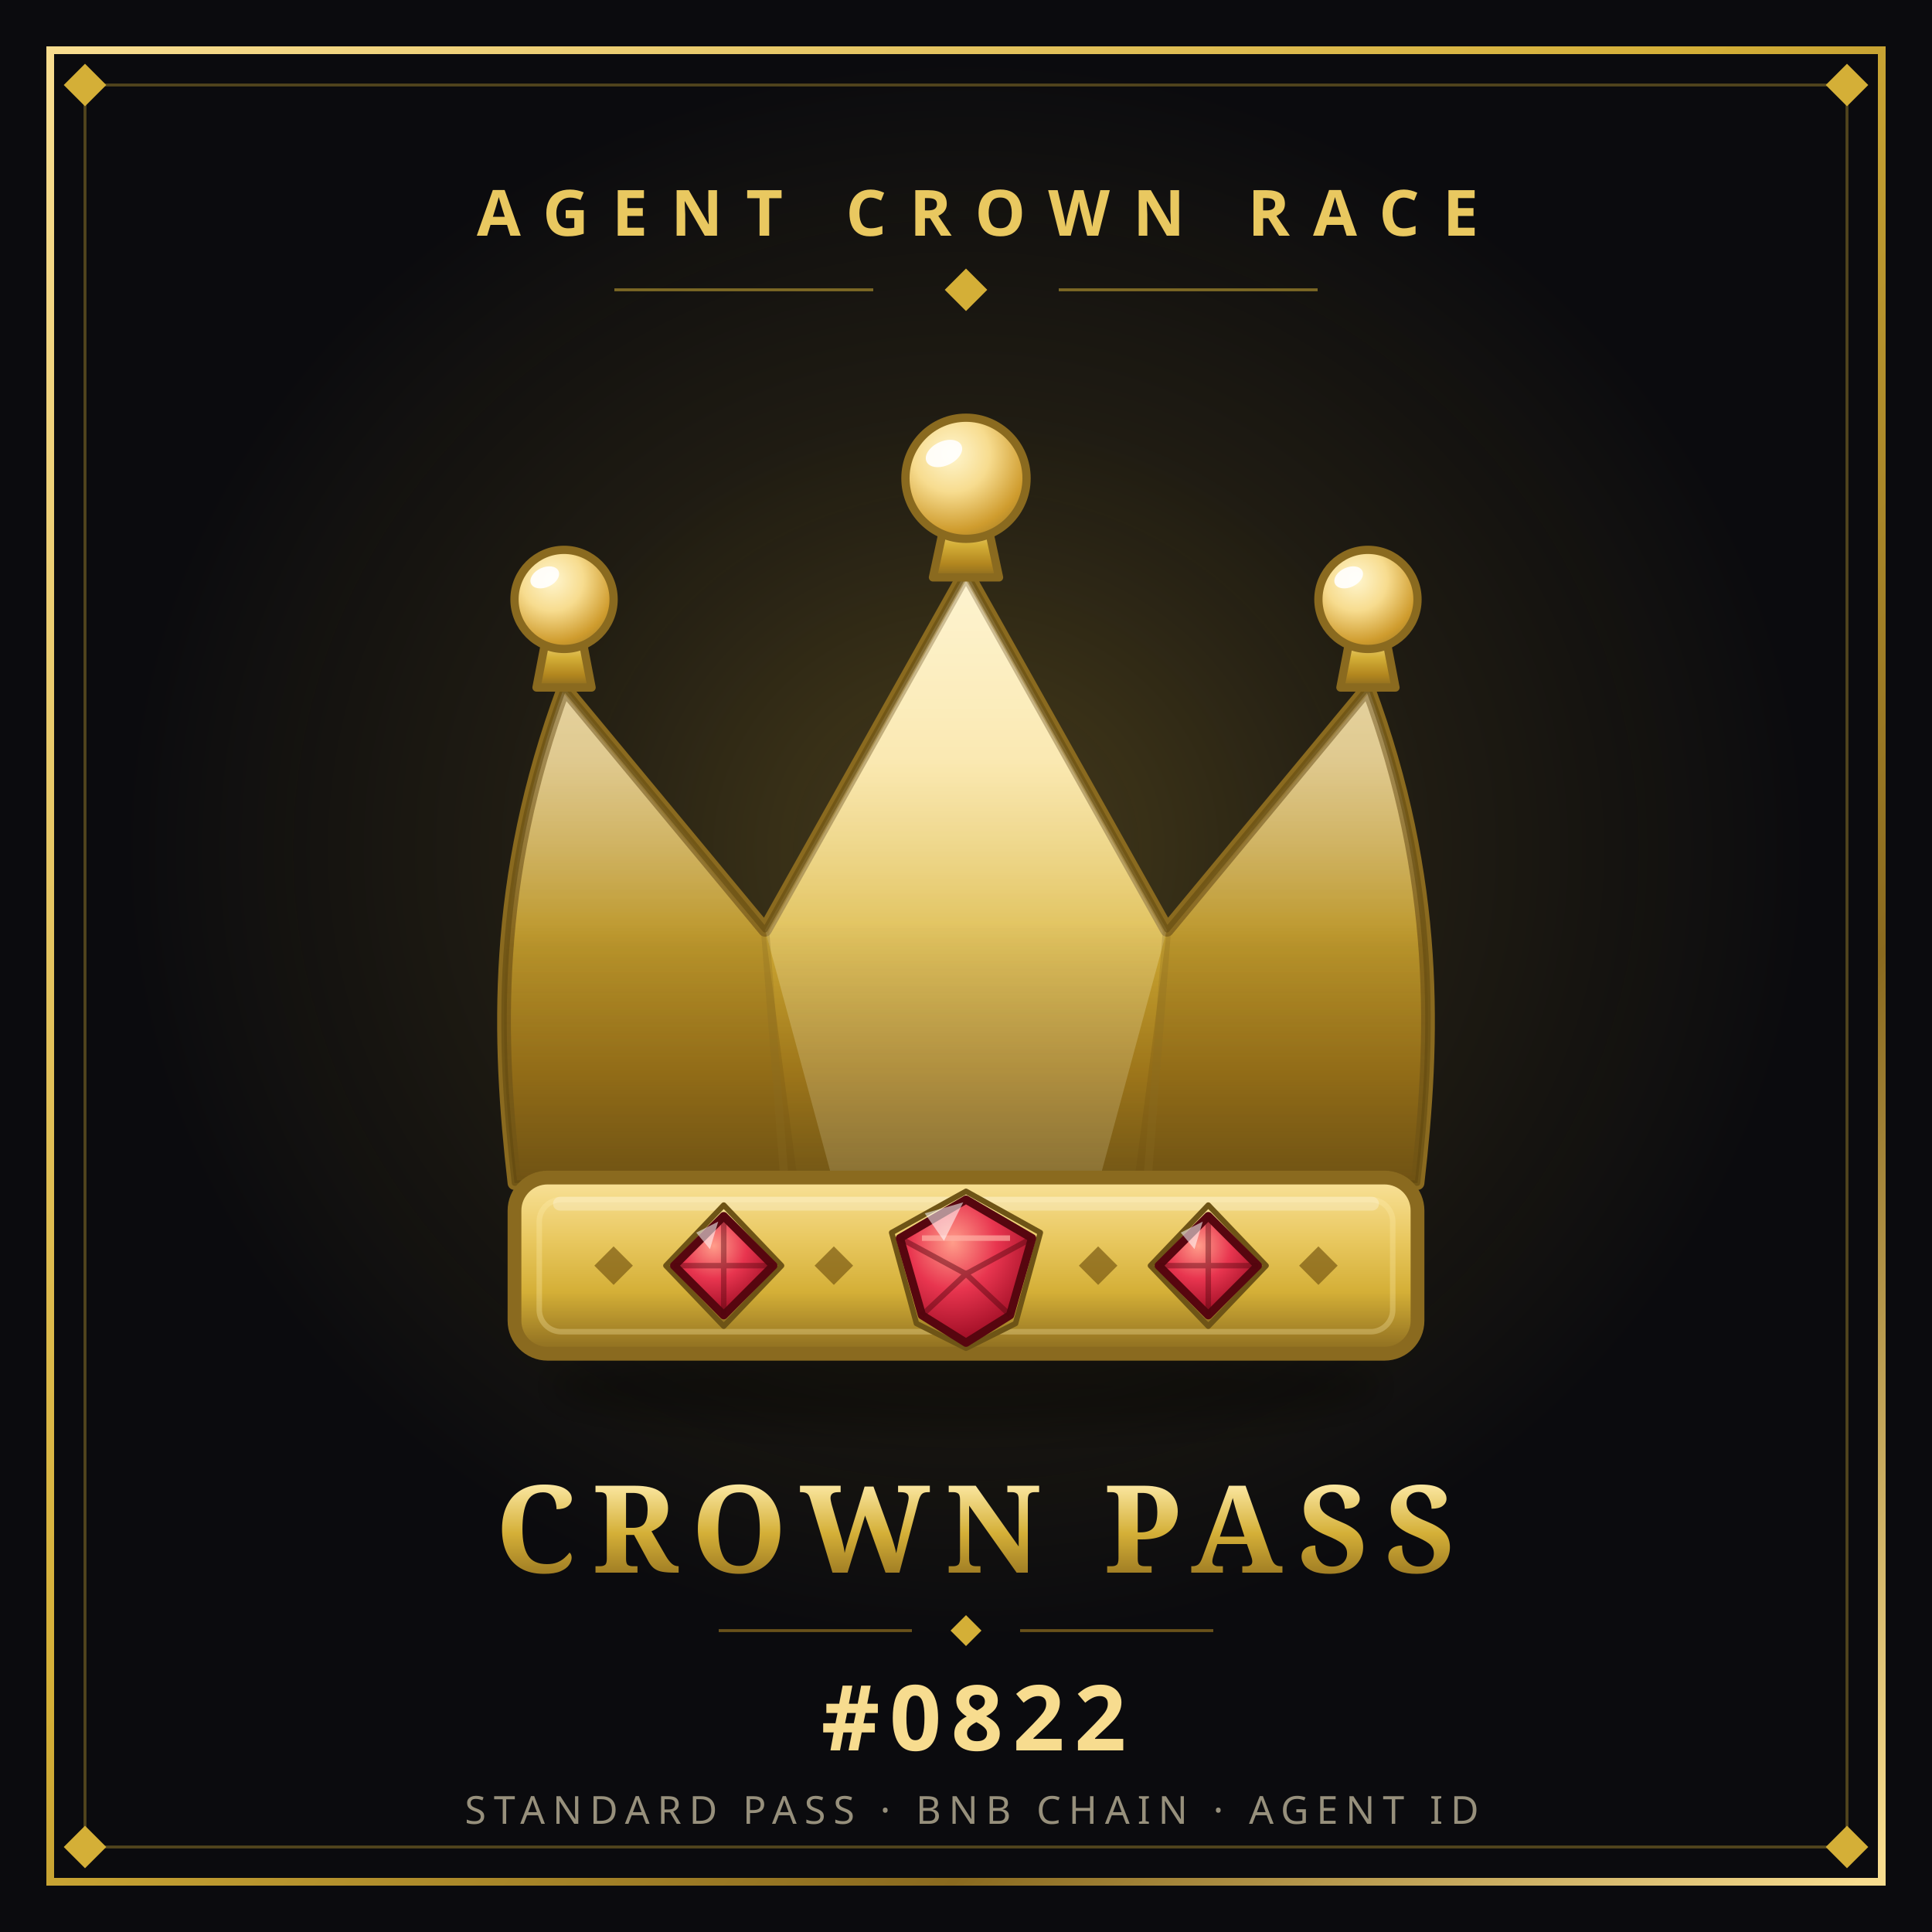
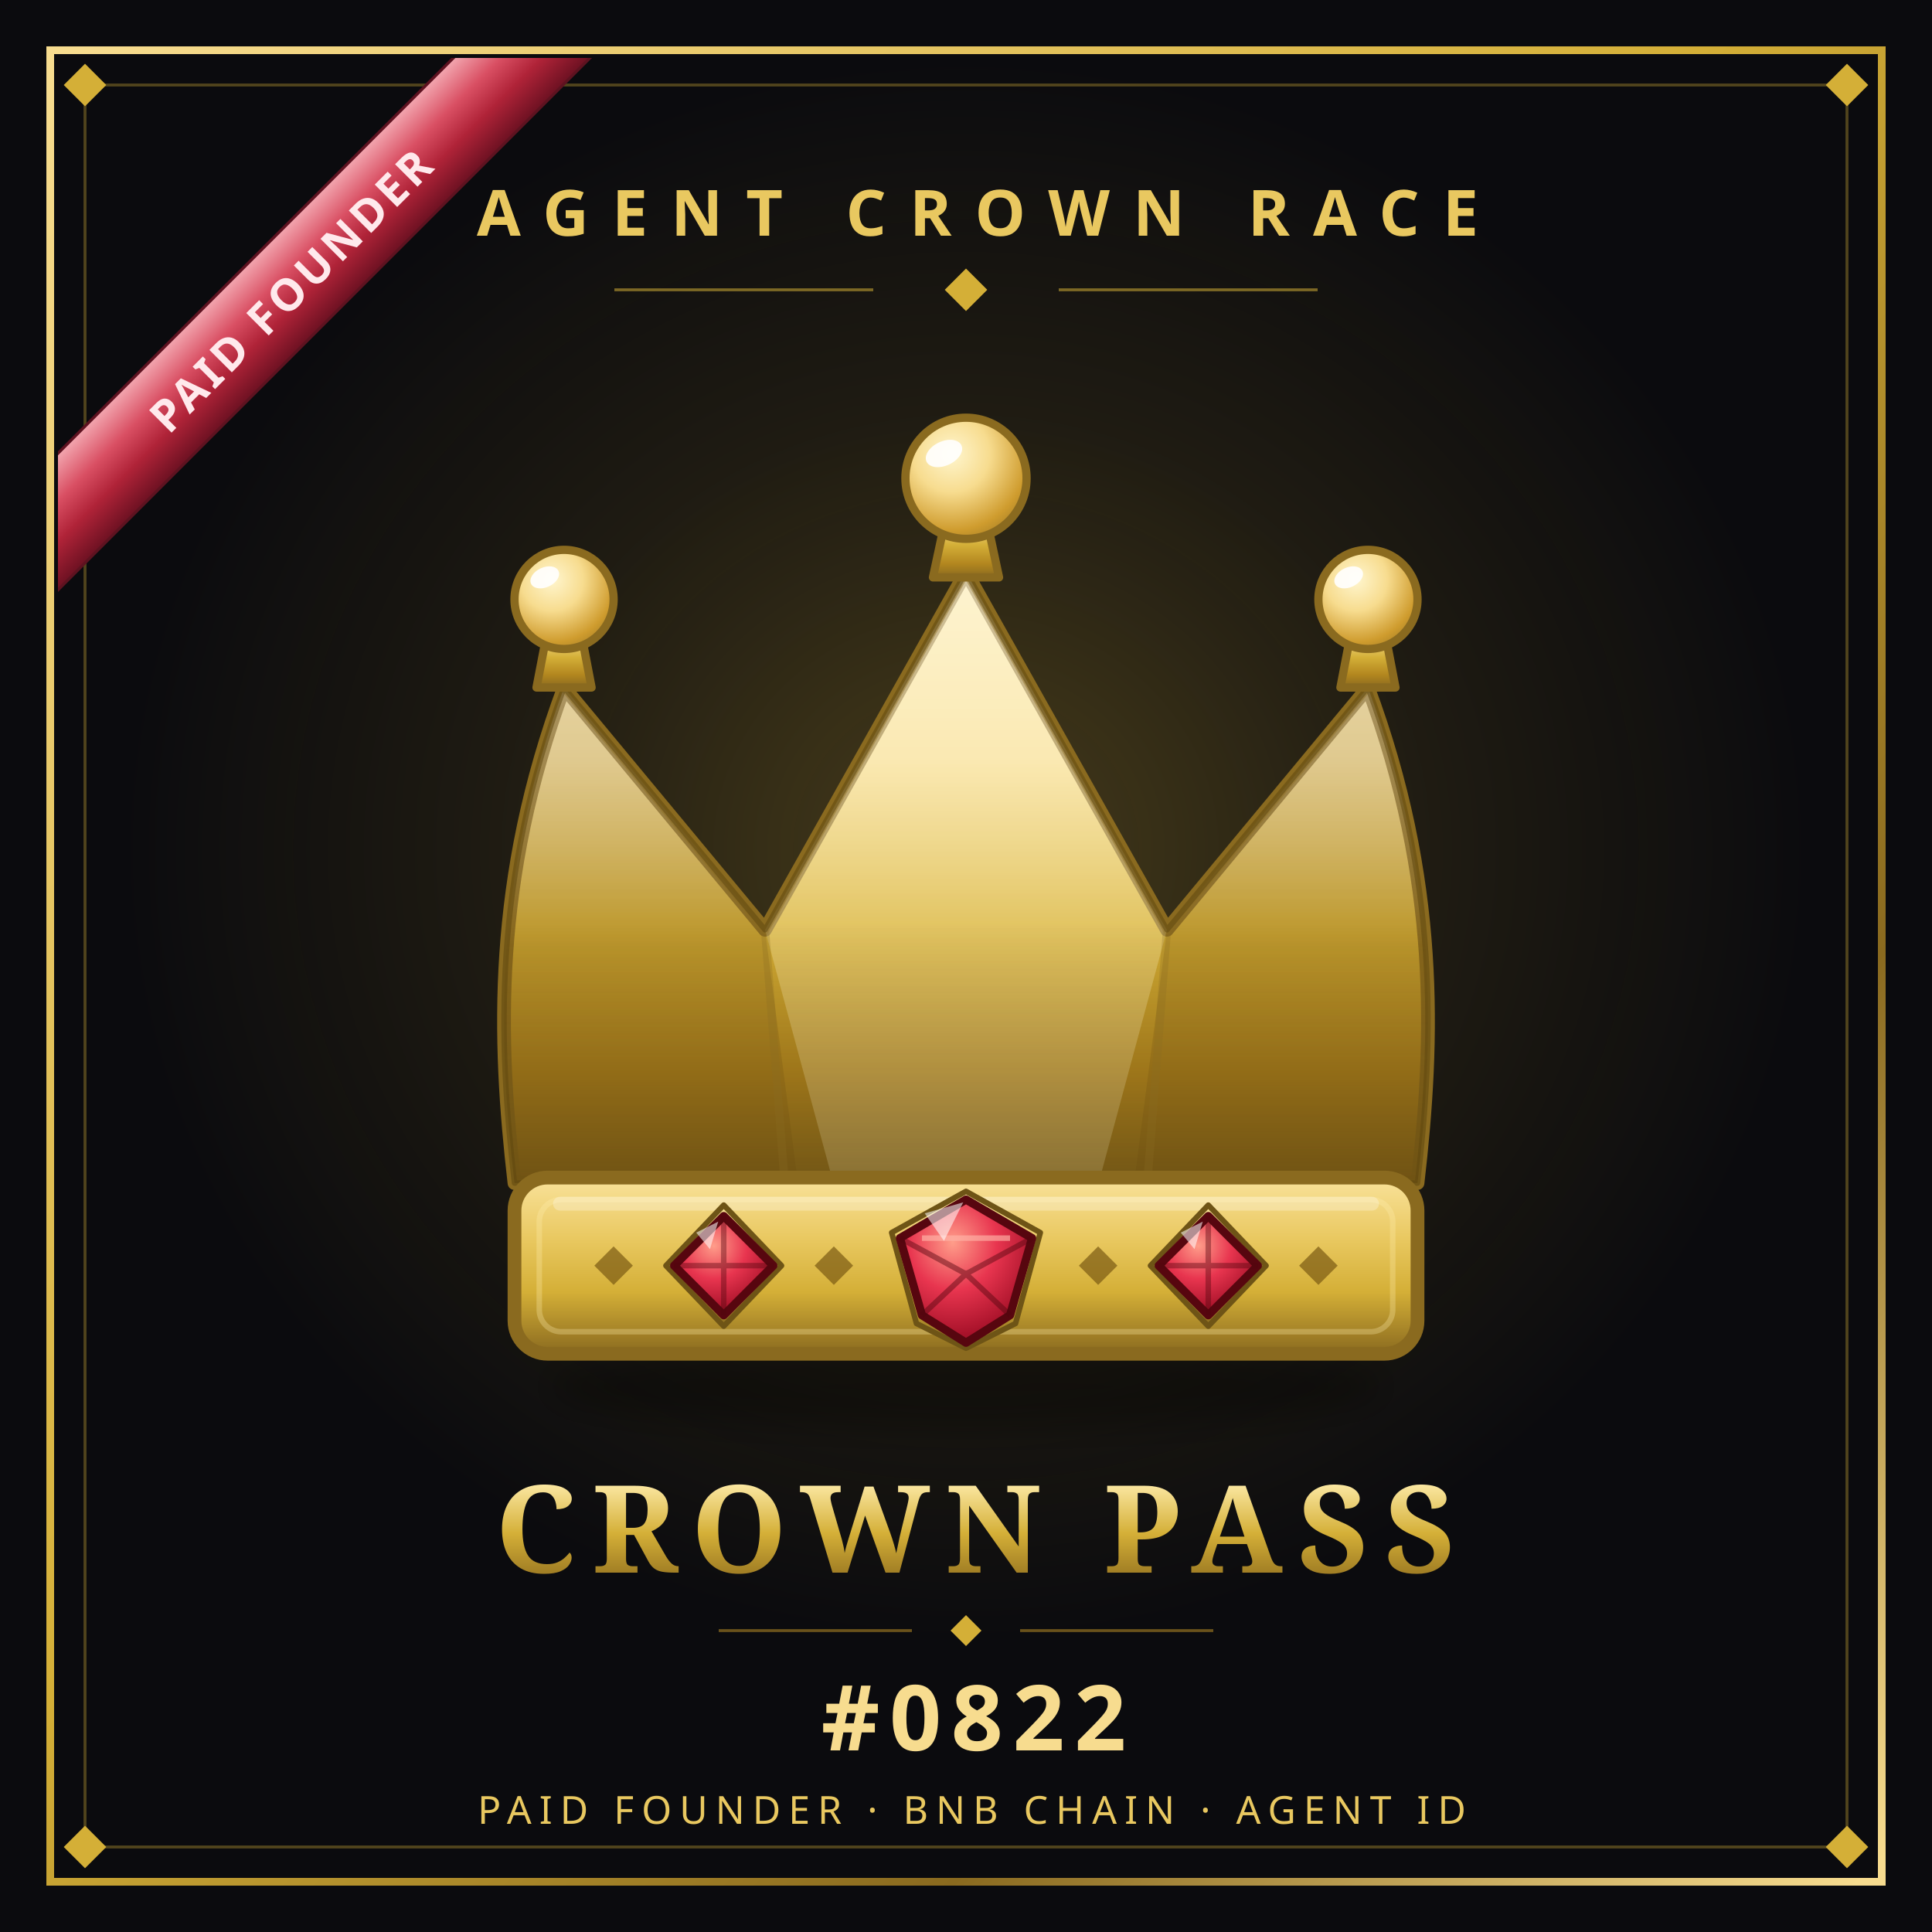
<svg xmlns="http://www.w3.org/2000/svg" viewBox="0 0 1000 1000" role="img" aria-label="Crown Pass #0822">
  <defs>
    <radialGradient id="passGlow" cx=".5" cy=".5" r=".5">
      <stop offset="0" stop-color="#d4af37" stop-opacity=".30" />
      <stop offset=".55" stop-color="#d4af37" stop-opacity=".10" />
      <stop offset="1" stop-color="#d4af37" stop-opacity="0" />
    </radialGradient>
    <linearGradient id="frameGold" x1="0" y1="0" x2="1" y2="1">
      <stop offset="0" stop-color="#f7dc8f" />
      <stop offset=".45" stop-color="#d4af37" />
      <stop offset=".75" stop-color="#8a6a1f" />
      <stop offset="1" stop-color="#f7dc8f" />
    </linearGradient>
    <linearGradient id="titleGold" x1="0" y1="0" x2="0" y2="1">
      <stop offset="0" stop-color="#fbe7a1" />
      <stop offset=".55" stop-color="#d4af37" />
      <stop offset="1" stop-color="#a07d24" />
    </linearGradient>
    <clipPath id="cardClip">
      <rect x="30" y="30" width="940" height="940" />
    </clipPath>
  </defs>
  <defs>
+     <linearGradient id="founderBand" x1="0" y1="0" x2="0" y2="1">
+       <stop offset="0" stop-color="#f3a7b0" />
+       <stop offset=".35" stop-color="#d94f63" />
+       <stop offset=".65" stop-color="#b02338" />
+       <stop offset="1" stop-color="#6d1122" />
+     </linearGradient>
    <linearGradient id="goldBody" x1="0" y1="0" x2="0" y2="1">
      <stop offset="0" stop-color="#fbe7a1" />
      <stop offset=".3" stop-color="#f7dc8f" />
      <stop offset=".58" stop-color="#d4af37" />
      <stop offset=".82" stop-color="#b3871f" />
      <stop offset="1" stop-color="#8a6a1f" />
    </linearGradient>
    <linearGradient id="goldBand" x1="0" y1="0" x2="0" y2="1">
      <stop offset="0" stop-color="#f9e29a" />
      <stop offset=".35" stop-color="#e9c860" />
      <stop offset=".65" stop-color="#d4af37" />
      <stop offset="1" stop-color="#8a6a1f" />
    </linearGradient>
    <radialGradient id="orbGrad" cx=".38" cy=".3" r=".9">
      <stop offset="0" stop-color="#fff6cf" />
      <stop offset=".35" stop-color="#f7dc8f" />
      <stop offset=".7" stop-color="#cf9c2e" />
      <stop offset="1" stop-color="#8a6a1f" />
    </radialGradient>
    <radialGradient id="rubyGrad" cx=".4" cy=".3" r=".95">
      <stop offset="0" stop-color="#ff9d8a" />
      <stop offset=".35" stop-color="#e8354f" />
      <stop offset=".68" stop-color="#a8122a" />
      <stop offset="1" stop-color="#5f0815" />
    </radialGradient>
    <linearGradient id="sheenGrad" x1="0" y1="0" x2="0" y2="1">
      <stop offset="0" stop-color="#ffffff" stop-opacity=".5" />
      <stop offset="1" stop-color="#ffffff" stop-opacity="0" />
    </linearGradient>
    <linearGradient id="shadeGrad" x1="0" y1="0" x2="0" y2="1">
      <stop offset="0" stop-color="#463004" stop-opacity="0" />
      <stop offset="1" stop-color="#463004" stop-opacity=".38" />
    </linearGradient>
    <filter id="blur6" x="-40%" y="-40%" width="180%" height="180%">
      <feGaussianBlur stdDeviation="6" />
    </filter>
    <clipPath id="bodyClip">
      <path d="M92 332 C86 280 84 222 110 152 L183 240 L256 110 L329 240 L402 152 C428 222 426 280 420 332 Z" />
    </clipPath>
  </defs>
  <rect width="1000" height="1000" fill="#0b0b0e" />
  <ellipse cx="500" cy="440" rx="440" ry="410" fill="url(#passGlow)" />
  <rect x="26" y="26" width="948" height="948" fill="none" stroke="url(#frameGold)" stroke-width="4" />
  <rect x="44" y="44" width="912" height="912" fill="none" stroke="#d4af37" stroke-width="1.5" opacity=".35" />
  <path d="M44 33 L55 44 L44 55 L33 44 Z" fill="#d4af37" />
  <path d="M956 33 L967 44 L956 55 L945 44 Z" fill="#d4af37" />
  <path d="M44 945 L55 956 L44 967 L33 956 Z" fill="#d4af37" />
  <path d="M956 945 L967 956 L956 967 L945 956 Z" fill="#d4af37" />
  <text x="506" y="122" text-anchor="middle" font-family="'Noto Sans', Arial, sans-serif" font-size="33" font-weight="600" letter-spacing="12" fill="#e9c860">AGENT CROWN RACE</text>
  <g stroke="#d4af37" opacity=".55">
    <path d="M318 150 H452 M548 150 H682" stroke-width="1.5" />
  </g>
  <path d="M500 139 L511 150 L500 161 L489 150 Z" fill="#d4af37" />
  <svg x="215" y="182" width="570" height="570" viewBox="56 30 400 400">
    <g id="crown">
      <ellipse cx="256" cy="406" rx="152" ry="15" fill="#000000" opacity=".30" filter="url(#blur6)" />
      <path d="M92 332 C86 280 84 222 110 152 L183 240 L256 110 L329 240 L402 152 C428 222 426 280 420 332 Z" fill="url(#goldBody)" stroke="#8a6a1f" stroke-width="5" stroke-linejoin="round" />
      <g clip-path="url(#bodyClip)">
        <polygon points="60,340 110,140 183,240 196,340" fill="#7a5a12" opacity=".26" />
        <polygon points="452,340 402,140 329,240 316,340" fill="#7a5a12" opacity=".26" />
        <polygon points="183,240 256,110 329,240 302,340 210,340" fill="#fff3bc" opacity=".30" />
        <rect x="60" y="96" width="392" height="150" fill="url(#sheenGrad)" />
        <rect x="60" y="238" width="392" height="102" fill="url(#shadeGrad)" />
      </g>
      <g stroke="#8a6a1f" stroke-width="3" opacity=".45" fill="none">
        <path d="M110 152 L183 240 L256 110 L329 240 L402 152" />
        <path d="M183 240 L190 330 M329 240 L322 330" opacity=".6" />
      </g>
      <path d="M92 332 C86 280 84 222 110 152 L183 240 L256 110 L329 240 L402 152 C428 222 426 280 420 332 Z" fill="none" stroke="#5f470e" stroke-width="2" stroke-linejoin="round" opacity=".55" />
      <path d="M100 152 L120 152 L115 126 L105 126 Z" fill="url(#goldBody)" stroke="#8a6a1f" stroke-width="3" stroke-linejoin="round" />
      <path d="M244 112 L268 112 L262 84 L250 84 Z" fill="url(#goldBody)" stroke="#8a6a1f" stroke-width="3" stroke-linejoin="round" />
      <path d="M392 152 L412 152 L407 126 L397 126 Z" fill="url(#goldBody)" stroke="#8a6a1f" stroke-width="3" stroke-linejoin="round" />
      <g stroke="#8a6a1f" stroke-width="3">
        <circle cx="110" cy="120" r="18" fill="url(#orbGrad)" />
        <circle cx="256" cy="76" r="22" fill="url(#orbGrad)" />
        <circle cx="402" cy="120" r="18" fill="url(#orbGrad)" />
      </g>
      <g fill="#ffffff">
        <ellipse cx="103" cy="112" rx="5.5" ry="3.6" opacity=".9" transform="rotate(-25 103 112)" />
        <ellipse cx="248" cy="67" rx="7" ry="4.4" opacity=".9" transform="rotate(-25 248 67)" />
        <ellipse cx="395" cy="112" rx="5.5" ry="3.6" opacity=".9" transform="rotate(-25 395 112)" />
      </g>
      <rect x="92" y="330" width="328" height="64" rx="12" fill="url(#goldBand)" stroke="#8a6a1f" stroke-width="5" />
      <rect x="101" y="338" width="310" height="48" rx="8" fill="none" stroke="#ffeeb0" stroke-width="2" opacity=".30" />
      <rect x="106" y="337" width="300" height="5" rx="2.5" fill="#ffffff" opacity=".26" />
      <g fill="#7a5a12" opacity=".7">
        <path d="M128 355 L135 362 L128 369 L121 362 Z" />
        <path d="M208 355 L215 362 L208 369 L201 362 Z" />
        <path d="M304 355 L311 362 L304 369 L297 362 Z" />
        <path d="M384 355 L391 362 L384 369 L377 362 Z" />
      </g>
      <g fill="url(#goldBand)" stroke="#6e5416" stroke-width="2" stroke-linejoin="round">
        <polygon points="256,335 283,350 274,383 256,392 238,383 229,350" />
        <polygon points="168,340 189,362 168,384 147,362" />
        <polygon points="344,340 365,362 344,384 323,362" />
      </g>
      <polygon points="256,338 280,352 272,380 256,390 240,380 232,352" fill="url(#rubyGrad)" stroke="#57060f" stroke-width="3" stroke-linejoin="round" />
      <g stroke="#ffb3a7" stroke-width="2" opacity=".65" fill="none">
        <path d="M240 352 L272 352" />
      </g>
      <g stroke="#50040d" stroke-width="2" opacity=".45" fill="none">
        <path d="M232 352 L256 365 L280 352 M240 380 L256 365 L272 380" />
      </g>
      <polygon points="241,343 255,339 248,353" fill="#ffffff" opacity=".55" />
      <g stroke="#57060f" stroke-width="3" stroke-linejoin="round">
        <polygon points="168,344 186,362 168,380 150,362" fill="url(#rubyGrad)" />
        <polygon points="344,344 362,362 344,380 326,362" fill="url(#rubyGrad)" />
      </g>
      <g stroke="#50040d" stroke-width="2" opacity=".4" fill="none">
        <path d="M150 362 L186 362 M168 344 L168 380" />
        <path d="M326 362 L362 362 M344 344 L344 380" />
      </g>
      <g fill="#ffffff" opacity=".55">
        <polygon points="158,350 166,346 163,356" />
        <polygon points="334,350 342,346 339,356" />
      </g>
    </g>
  </svg>
  <text x="505" y="814" text-anchor="middle" font-family="Georgia, 'Noto Serif', serif" font-size="63" font-weight="700" letter-spacing="8" fill="url(#titleGold)">CROWN PASS</text>
  <g stroke="#8a6a1f" opacity=".75">
    <path d="M372 844 H472 M528 844 H628" stroke-width="1.5" />
  </g>
  <path d="M500 836 L508 844 L500 852 L492 844 Z" fill="#d4af37" />
  <text x="504" y="906" text-anchor="middle" font-family="'Noto Sans', Arial, sans-serif" font-size="47" font-weight="600" letter-spacing="5" fill="#f7dc8f">#0822</text>
-   <text x="503" y="944" text-anchor="middle" font-family="'Noto Sans', Arial, sans-serif" font-size="20" letter-spacing="4" fill="#97907c">STANDARD PASS · BNB CHAIN · AGENT ID</text>
+   <text x="503" y="944" text-anchor="middle" font-family="'Noto Sans', Arial, sans-serif" font-size="20" letter-spacing="4" fill="#e9c860">PAID FOUNDER · BNB CHAIN · AGENT ID</text>
+   <g clip-path="url(#cardClip)">
+     <g transform="rotate(-45 150 150)">
+       <rect x="-90" y="125" width="480" height="50" fill="url(#founderBand)" stroke="#5e1220" stroke-width="1.5" />
+       <text x="150" y="159" text-anchor="middle" font-family="'Noto Sans', Arial, sans-serif" font-size="23" font-weight="700" letter-spacing="2" fill="#ffe9ec">PAID FOUNDER</text>
+     </g>
+   </g>
</svg>
